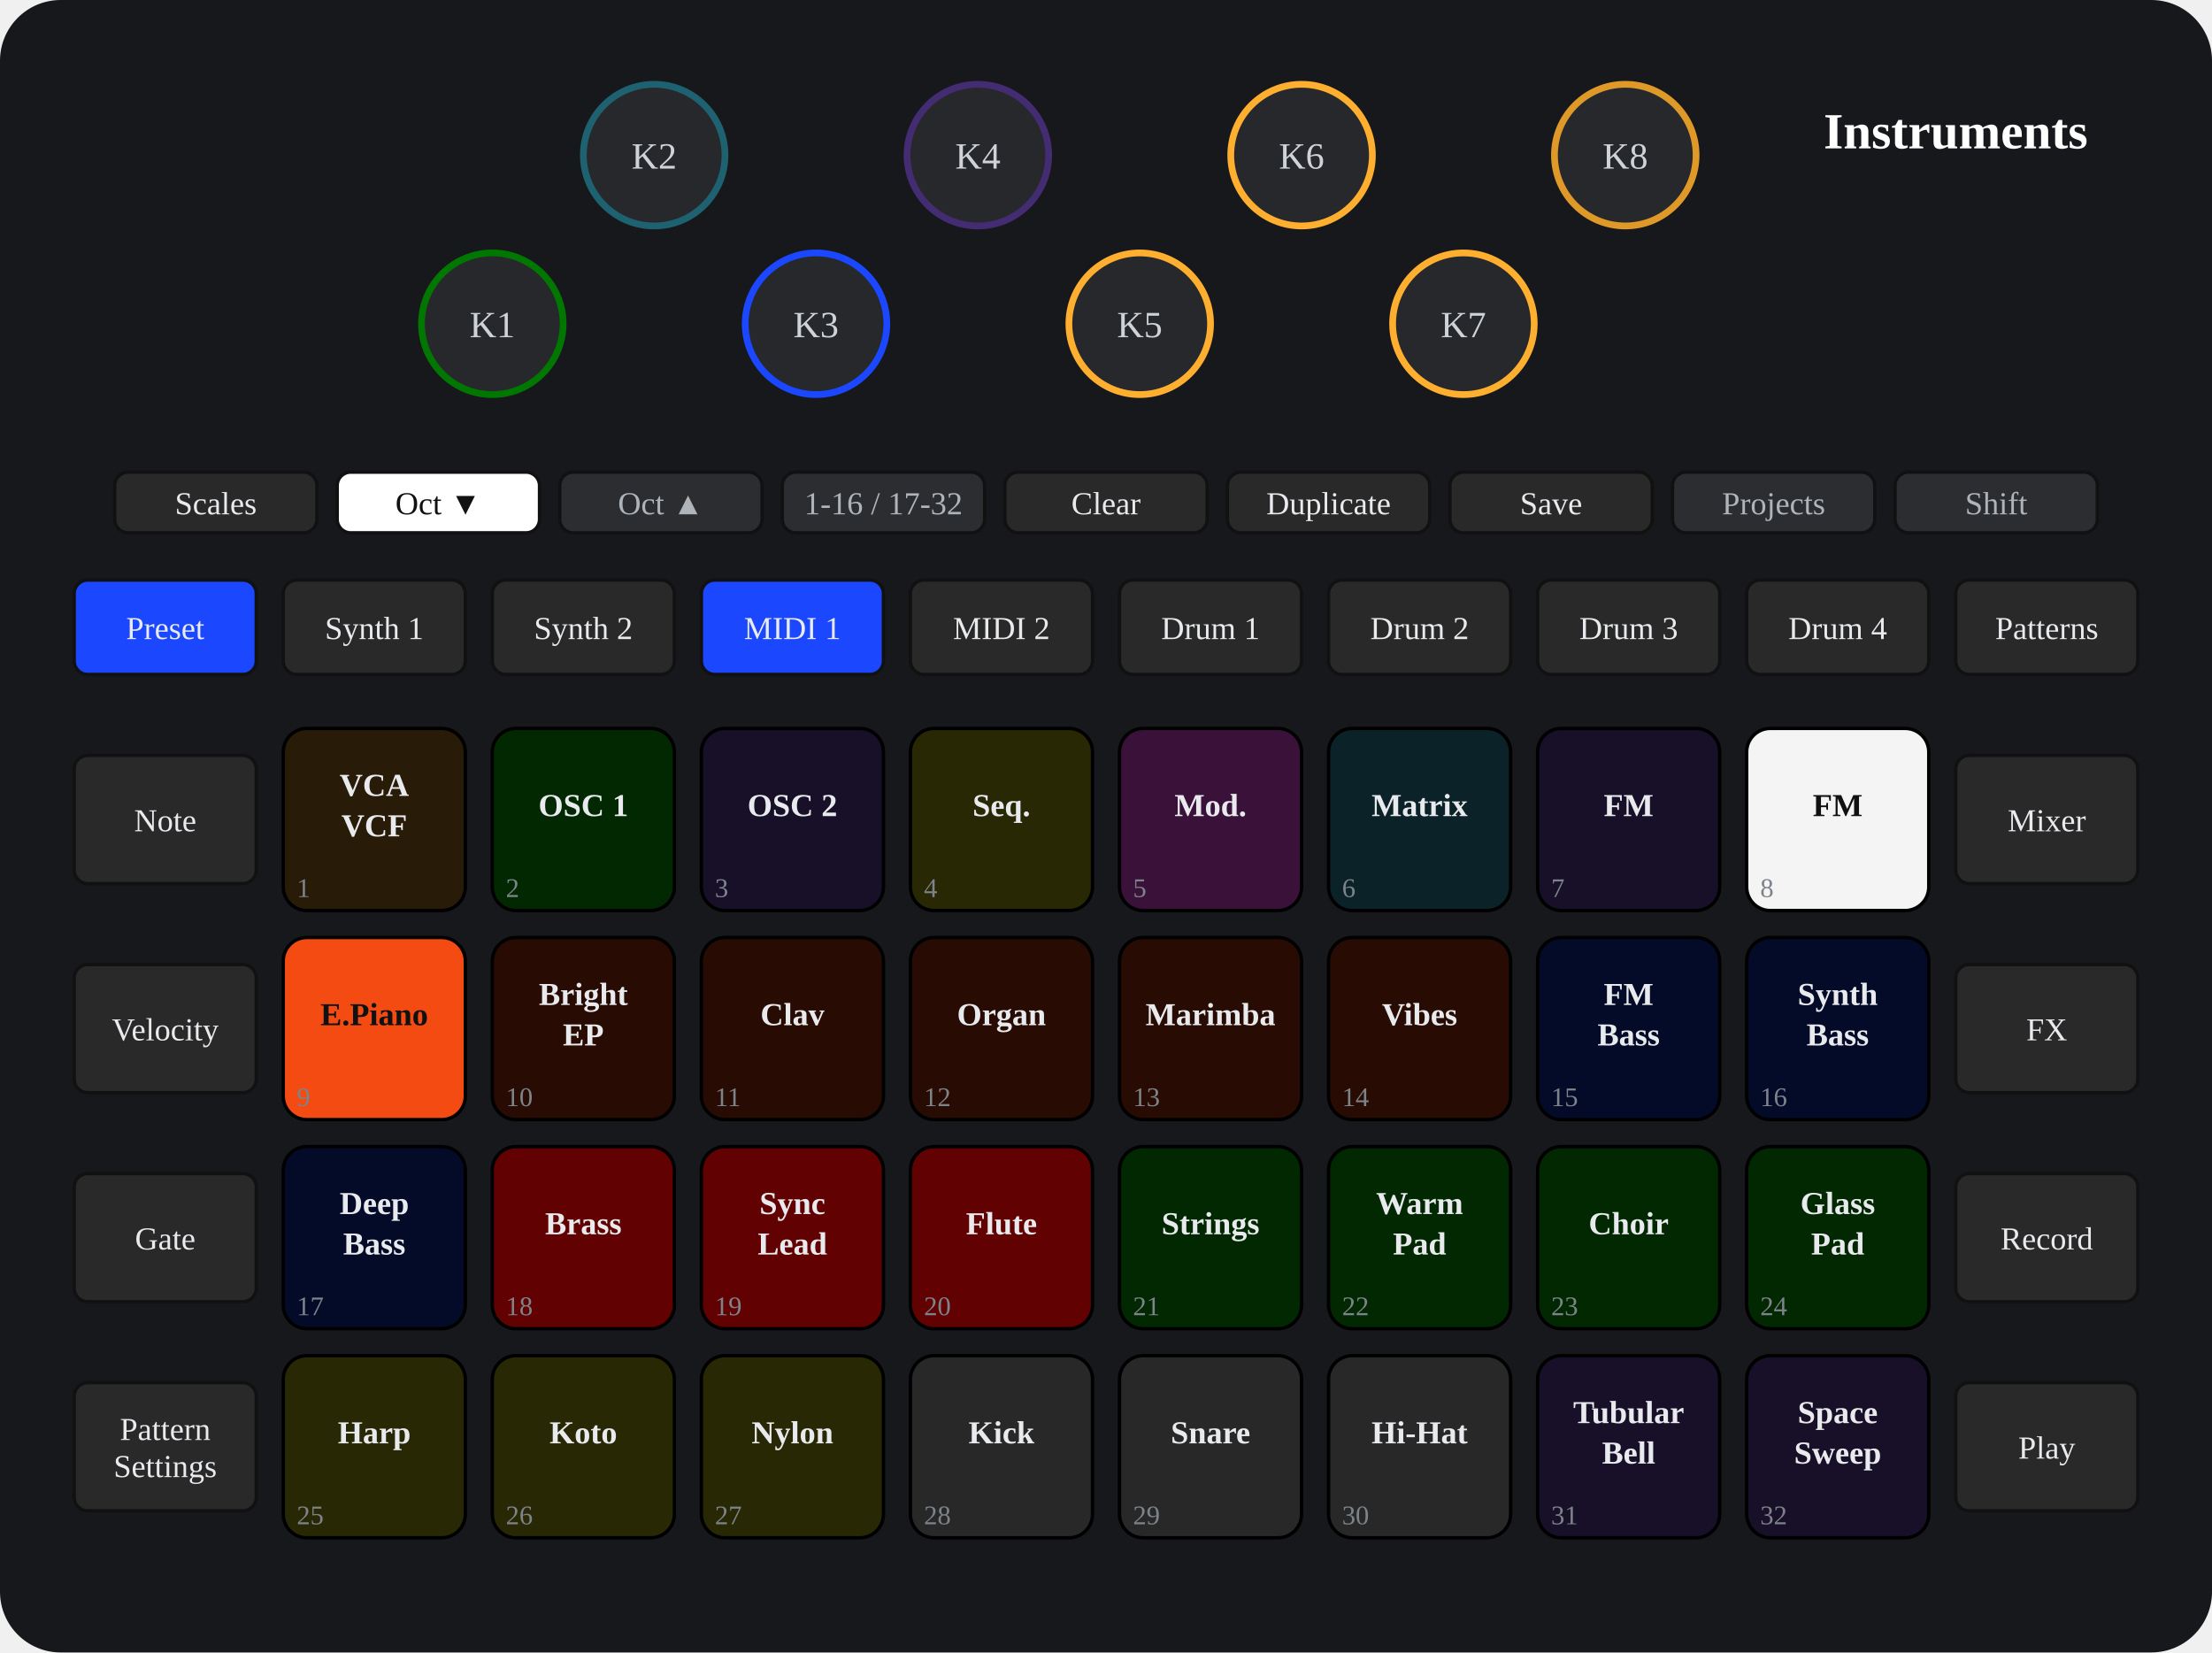
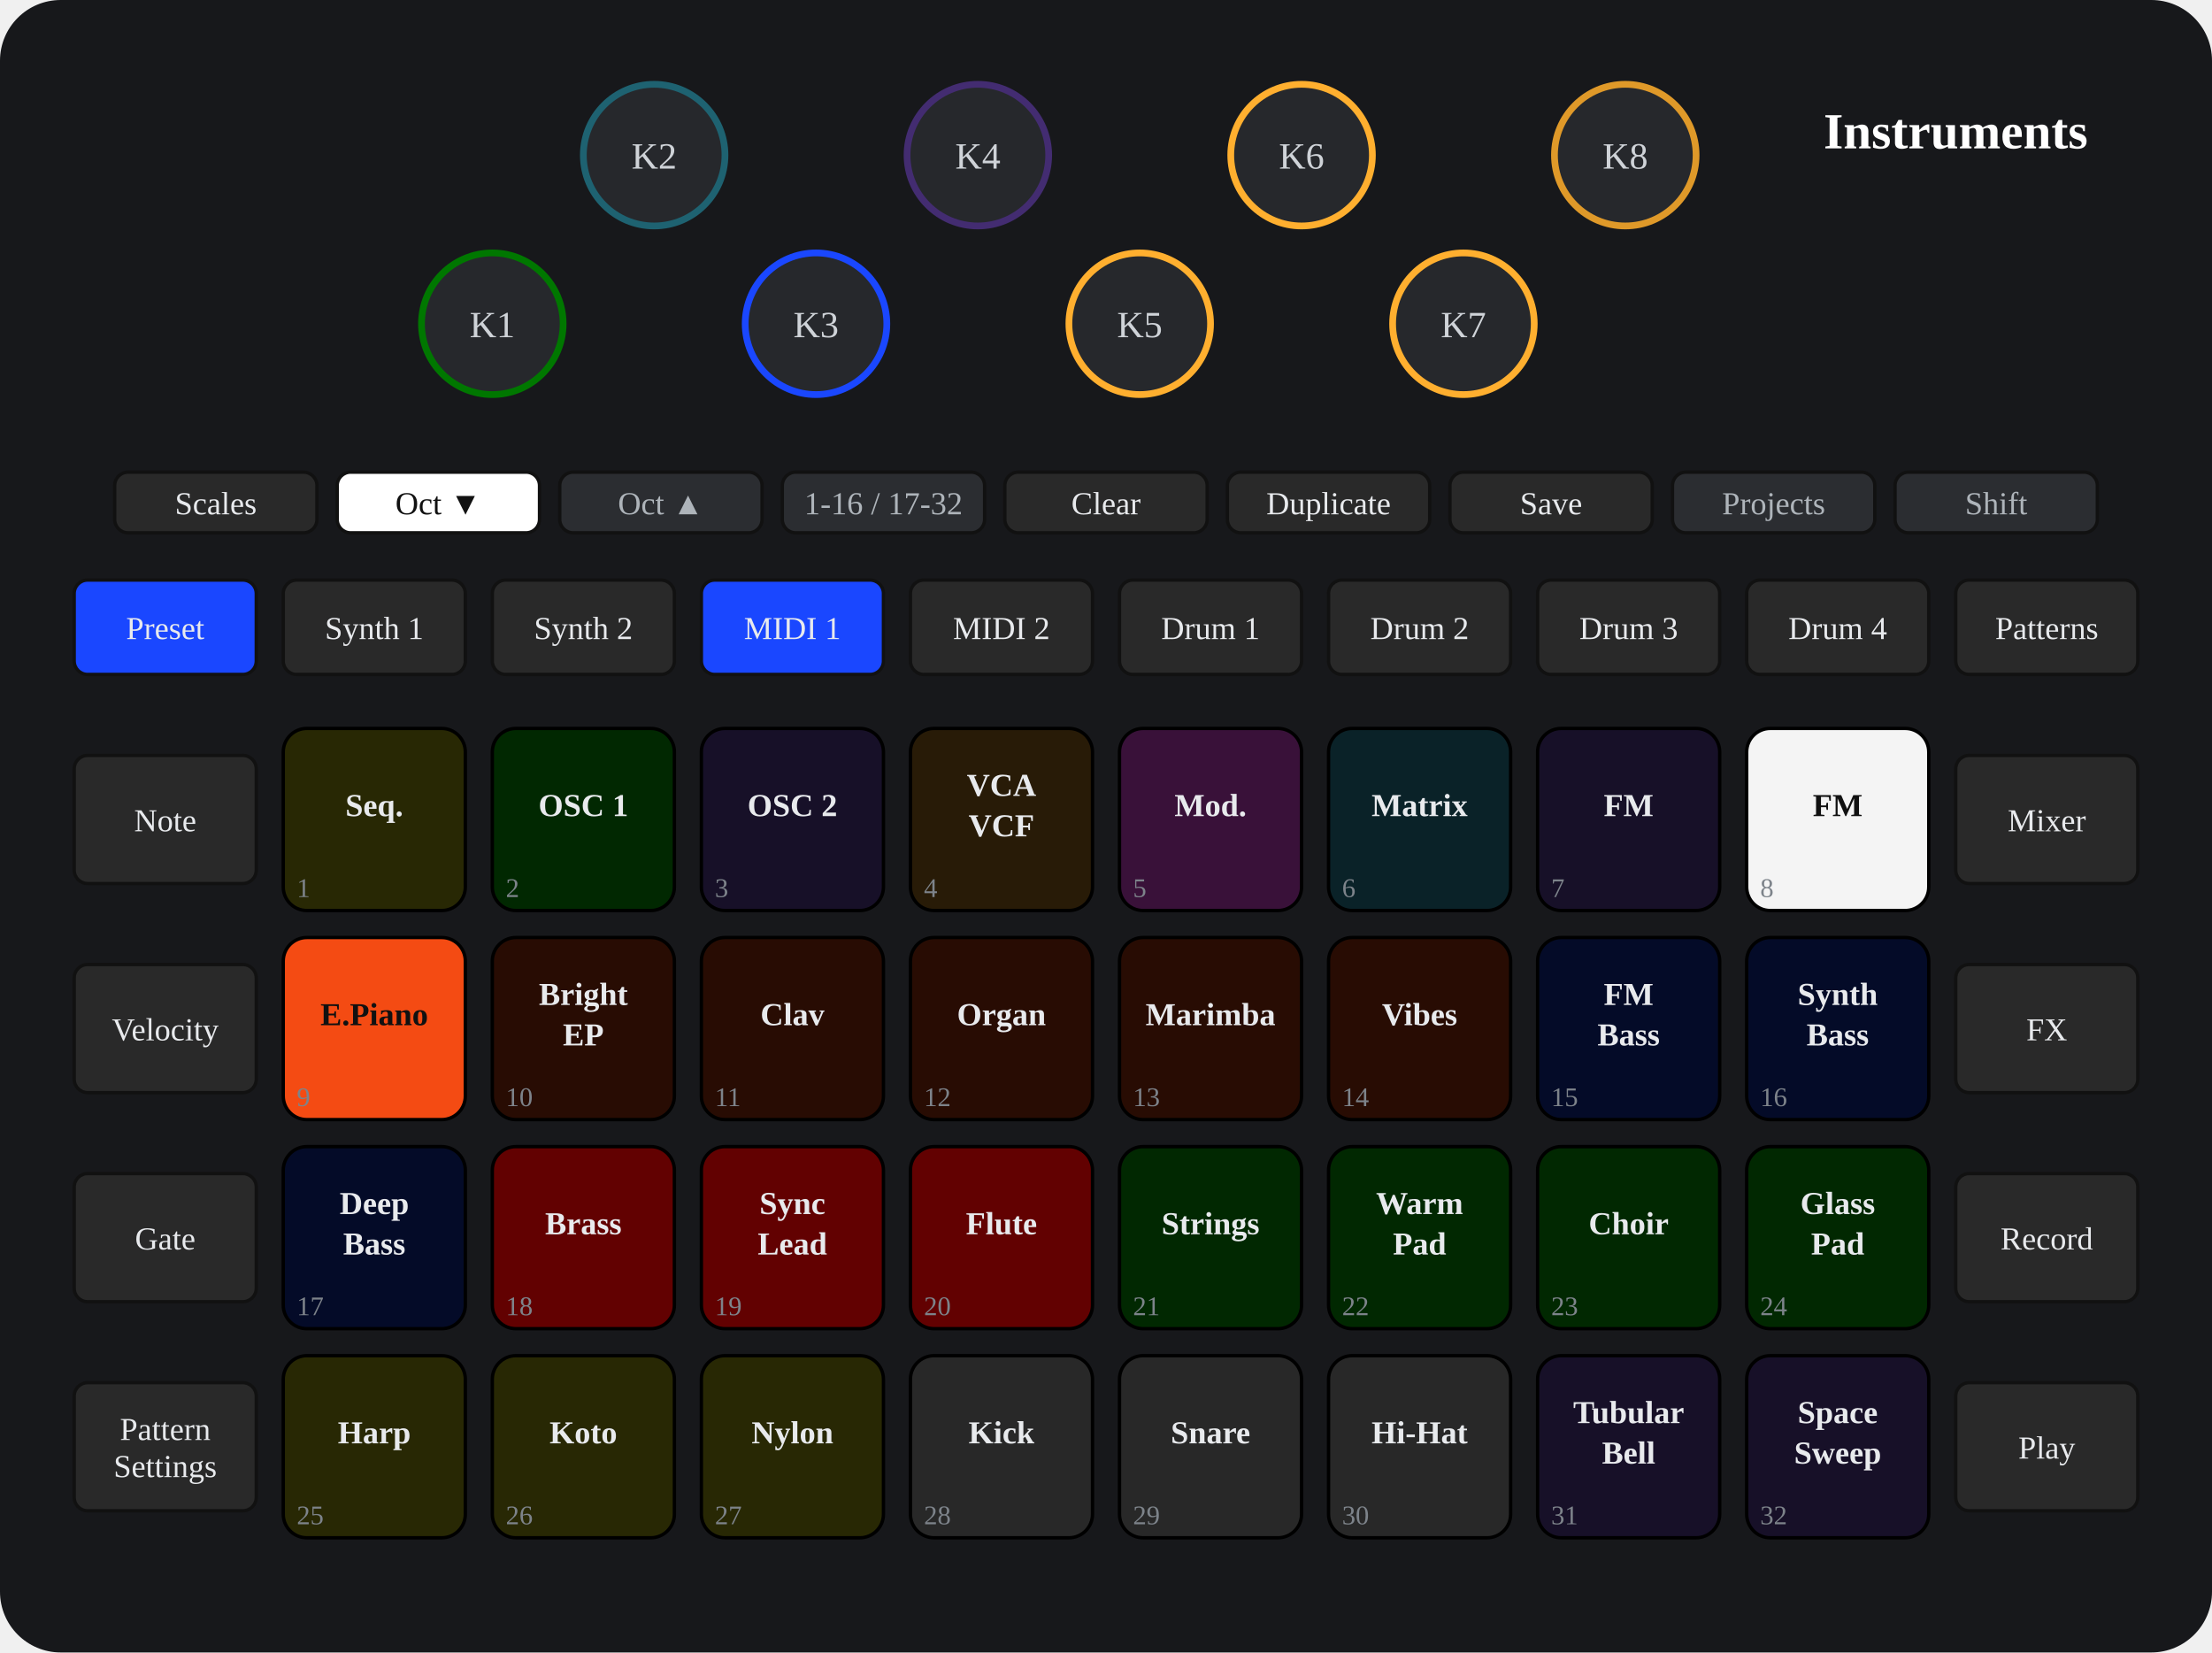
<svg xmlns="http://www.w3.org/2000/svg" viewBox="0 0 656 490" role="img" aria-label="Pad 8 held: the 24 instruments, in their type's colour (keys, basses, leads, pads, plucks, percussion, bells).">
  <rect x="0" y="0" width="656" height="490" rx="18" fill="#17181b" />
  <circle cx="146" cy="96" r="21" fill="#26282c" stroke="#007700" stroke-width="2" />
  <text x="146" y="100" font-size="11" fill="#cfd3d8" text-anchor="middle">K1</text>
  <circle cx="194" cy="46" r="21" fill="#26282c" stroke="#1e6271" stroke-width="2" />
  <text x="194" y="50" font-size="11" fill="#cfd3d8" text-anchor="middle">K2</text>
  <circle cx="242" cy="96" r="21" fill="#26282c" stroke="#1a47ff" stroke-width="2" />
  <text x="242" y="100" font-size="11" fill="#cfd3d8" text-anchor="middle">K3</text>
  <circle cx="290" cy="46" r="21" fill="#26282c" stroke="#432c71" stroke-width="2" />
  <text x="290" y="50" font-size="11" fill="#cfd3d8" text-anchor="middle">K4</text>
  <circle cx="338" cy="96" r="21" fill="#26282c" stroke="#ffaf2f" stroke-width="2" />
  <text x="338" y="100" font-size="11" fill="#cfd3d8" text-anchor="middle">K5</text>
  <circle cx="386" cy="46" r="21" fill="#26282c" stroke="#ffaf2f" stroke-width="2" />
  <text x="386" y="50" font-size="11" fill="#cfd3d8" text-anchor="middle">K6</text>
  <circle cx="434" cy="96" r="21" fill="#26282c" stroke="#ffaf2f" stroke-width="2" />
  <text x="434" y="100" font-size="11" fill="#cfd3d8" text-anchor="middle">K7</text>
  <circle cx="482" cy="46" r="21" fill="#26282c" stroke="#df9929" stroke-width="2" />
  <text x="482" y="50" font-size="11" fill="#cfd3d8" text-anchor="middle">K8</text>
  <text x="580" y="44" font-size="15" font-weight="bold" fill="#ffffff" text-anchor="middle">Instruments</text>
  <rect x="34" y="140" width="60" height="18" rx="4" fill="#292929" stroke="#111" />
  <text x="64.0" y="152.5" font-size="9.5" fill="#e8eaed" text-anchor="middle">Scales</text>
  <rect x="100" y="140" width="60" height="18" rx="4" fill="#ffffff" stroke="#111" />
  <text x="130.0" y="152.5" font-size="9.5" fill="#111" text-anchor="middle">Oct ▼</text>
  <rect x="166" y="140" width="60" height="18" rx="4" fill="#2b2d31" stroke="#111" />
  <text x="196.0" y="152.5" font-size="9.5" fill="#aeb4ba" text-anchor="middle">Oct ▲</text>
  <rect x="232" y="140" width="60" height="18" rx="4" fill="#2b2d31" stroke="#111" />
  <text x="262.0" y="152.5" font-size="9.5" fill="#aeb4ba" text-anchor="middle">1-16 / 17-32</text>
  <rect x="298" y="140" width="60" height="18" rx="4" fill="#292929" stroke="#111" />
  <text x="328.0" y="152.5" font-size="9.5" fill="#e8eaed" text-anchor="middle">Clear</text>
  <rect x="364" y="140" width="60" height="18" rx="4" fill="#292929" stroke="#111" />
  <text x="394.0" y="152.5" font-size="9.5" fill="#e8eaed" text-anchor="middle">Duplicate</text>
  <rect x="430" y="140" width="60" height="18" rx="4" fill="#292929" stroke="#111" />
  <text x="460.0" y="152.5" font-size="9.5" fill="#e8eaed" text-anchor="middle">Save</text>
  <rect x="496" y="140" width="60" height="18" rx="4" fill="#2b2d31" stroke="#111" />
  <text x="526.0" y="152.5" font-size="9.5" fill="#aeb4ba" text-anchor="middle">Projects</text>
  <rect x="562" y="140" width="60" height="18" rx="4" fill="#2b2d31" stroke="#111" />
  <text x="592.0" y="152.5" font-size="9.5" fill="#aeb4ba" text-anchor="middle">Shift</text>
  <rect x="22" y="172" width="54" height="28" rx="4" fill="#1a47ff" stroke="#111" />
  <text x="49.0" y="189.5" font-size="9.5" fill="#e8eaed" text-anchor="middle">Preset</text>
  <rect x="84" y="172" width="54" height="28" rx="4" fill="#292929" stroke="#111" />
  <text x="111.0" y="189.5" font-size="9.5" fill="#e8eaed" text-anchor="middle">Synth 1</text>
  <rect x="146" y="172" width="54" height="28" rx="4" fill="#292929" stroke="#111" />
  <text x="173.0" y="189.5" font-size="9.5" fill="#e8eaed" text-anchor="middle">Synth 2</text>
  <rect x="208" y="172" width="54" height="28" rx="4" fill="#1a47ff" stroke="#111" />
  <text x="235.0" y="189.5" font-size="9.5" fill="#e8eaed" text-anchor="middle">MIDI 1</text>
  <rect x="270" y="172" width="54" height="28" rx="4" fill="#292929" stroke="#111" />
  <text x="297.0" y="189.5" font-size="9.5" fill="#e8eaed" text-anchor="middle">MIDI 2</text>
  <rect x="332" y="172" width="54" height="28" rx="4" fill="#292929" stroke="#111" />
  <text x="359.0" y="189.5" font-size="9.5" fill="#e8eaed" text-anchor="middle">Drum 1</text>
  <rect x="394" y="172" width="54" height="28" rx="4" fill="#292929" stroke="#111" />
  <text x="421.0" y="189.5" font-size="9.5" fill="#e8eaed" text-anchor="middle">Drum 2</text>
  <rect x="456" y="172" width="54" height="28" rx="4" fill="#292929" stroke="#111" />
  <text x="483.0" y="189.5" font-size="9.5" fill="#e8eaed" text-anchor="middle">Drum 3</text>
  <rect x="518" y="172" width="54" height="28" rx="4" fill="#292929" stroke="#111" />
  <text x="545.0" y="189.5" font-size="9.5" fill="#e8eaed" text-anchor="middle">Drum 4</text>
  <rect x="580" y="172" width="54" height="28" rx="4" fill="#292929" stroke="#111" />
  <text x="607.0" y="189.5" font-size="9.5" fill="#e8eaed" text-anchor="middle">Patterns</text>
  <rect x="22" y="224" width="54" height="38" rx="4" fill="#292929" stroke="#111" />
  <text x="49.0" y="246.5" font-size="9.5" fill="#e8eaed" text-anchor="middle">Note</text>
  <rect x="580" y="224" width="54" height="38" rx="4" fill="#292929" stroke="#111" />
  <text x="607.0" y="246.5" font-size="9.5" fill="#e8eaed" text-anchor="middle">Mixer</text>
  <rect x="22" y="286" width="54" height="38" rx="4" fill="#292929" stroke="#111" />
  <text x="49.0" y="308.5" font-size="9.5" fill="#e8eaed" text-anchor="middle">Velocity</text>
  <rect x="580" y="286" width="54" height="38" rx="4" fill="#292929" stroke="#111" />
  <text x="607.0" y="308.5" font-size="9.5" fill="#e8eaed" text-anchor="middle">FX</text>
  <rect x="22" y="348" width="54" height="38" rx="4" fill="#292929" stroke="#111" />
  <text x="49.0" y="370.5" font-size="9.5" fill="#e8eaed" text-anchor="middle">Gate</text>
  <rect x="580" y="348" width="54" height="38" rx="4" fill="#292929" stroke="#111" />
  <text x="607.0" y="370.5" font-size="9.5" fill="#e8eaed" text-anchor="middle">Record</text>
  <rect x="22" y="410" width="54" height="38" rx="4" fill="#292929" stroke="#111" />
  <text x="49.0" y="427.0" font-size="9.5" fill="#e8eaed" text-anchor="middle">Pattern</text>
  <text x="49.0" y="438.0" font-size="9.5" fill="#e8eaed" text-anchor="middle">Settings</text>
  <rect x="580" y="410" width="54" height="38" rx="4" fill="#292929" stroke="#111" />
  <text x="607.0" y="432.5" font-size="9.5" fill="#e8eaed" text-anchor="middle">Play</text>
-   <rect x="84" y="216" width="54" height="54" rx="7" fill="#291c07" fill-opacity="0.95" stroke="#000" stroke-width="1" />
-   <text x="111.0" y="236" font-size="9.5" fill="#e8eaed" text-anchor="middle" font-weight="bold">VCA</text>
-   <text x="111.0" y="248" font-size="9.5" fill="#e8eaed" text-anchor="middle" font-weight="bold">VCF</text>
+   <rect x="84" y="216" width="54" height="54" rx="7" fill="#292904" fill-opacity="0.95" stroke="#000" stroke-width="1" />
+   <text x="111.0" y="242" font-size="9.5" fill="#e8eaed" text-anchor="middle" font-weight="bold">Seq.</text>
  <text x="88" y="266" font-size="8" fill="#7d838a">1</text>
  <rect x="146" y="216" width="54" height="54" rx="7" fill="#002900" fill-opacity="0.95" stroke="#000" stroke-width="1" />
  <text x="173.0" y="242" font-size="9.5" fill="#e8eaed" text-anchor="middle" font-weight="bold">OSC 1</text>
  <text x="150" y="266" font-size="8" fill="#7d838a">2</text>
  <rect x="208" y="216" width="54" height="54" rx="7" fill="#181029" fill-opacity="0.95" stroke="#000" stroke-width="1" />
  <text x="235.0" y="242" font-size="9.5" fill="#e8eaed" text-anchor="middle" font-weight="bold">OSC 2</text>
  <text x="212" y="266" font-size="8" fill="#7d838a">3</text>
-   <rect x="270" y="216" width="54" height="54" rx="7" fill="#292904" fill-opacity="0.95" stroke="#000" stroke-width="1" />
-   <text x="297.0" y="242" font-size="9.5" fill="#e8eaed" text-anchor="middle" font-weight="bold">Seq.</text>
+   <rect x="270" y="216" width="54" height="54" rx="7" fill="#291c07" fill-opacity="0.95" stroke="#000" stroke-width="1" />
+   <text x="297.0" y="236" font-size="9.5" fill="#e8eaed" text-anchor="middle" font-weight="bold">VCA</text>
+   <text x="297.0" y="248" font-size="9.5" fill="#e8eaed" text-anchor="middle" font-weight="bold">VCF</text>
  <text x="274" y="266" font-size="8" fill="#7d838a">4</text>
  <rect x="332" y="216" width="54" height="54" rx="7" fill="#3b113b" fill-opacity="0.95" stroke="#000" stroke-width="1" />
  <text x="359.0" y="242" font-size="9.5" fill="#e8eaed" text-anchor="middle" font-weight="bold">Mod.</text>
  <text x="336" y="266" font-size="8" fill="#7d838a">5</text>
  <rect x="394" y="216" width="54" height="54" rx="7" fill="#0a2329" fill-opacity="0.95" stroke="#000" stroke-width="1" />
  <text x="421.0" y="242" font-size="9.5" fill="#e8eaed" text-anchor="middle" font-weight="bold">Matrix</text>
  <text x="398" y="266" font-size="8" fill="#7d838a">6</text>
  <rect x="456" y="216" width="54" height="54" rx="7" fill="#181029" fill-opacity="0.95" stroke="#000" stroke-width="1" />
  <text x="483.0" y="242" font-size="9.5" fill="#e8eaed" text-anchor="middle" font-weight="bold">FM</text>
  <text x="460" y="266" font-size="8" fill="#7d838a">7</text>
  <rect x="518" y="216" width="54" height="54" rx="7" fill="#ffffff" fill-opacity="0.95" stroke="#000" stroke-width="1" />
  <text x="545.0" y="242" font-size="9.5" fill="#111" text-anchor="middle" font-weight="bold">FM</text>
  <text x="522" y="266" font-size="8" fill="#7d838a">8</text>
  <rect x="84" y="278" width="54" height="54" rx="7" fill="#ff4e13" fill-opacity="0.95" stroke="#000" stroke-width="1" />
  <text x="111.0" y="304" font-size="9.5" fill="#111" text-anchor="middle" font-weight="bold">E.Piano</text>
  <text x="88" y="328" font-size="8" fill="#7d838a">9</text>
  <rect x="146" y="278" width="54" height="54" rx="7" fill="#290c03" fill-opacity="0.95" stroke="#000" stroke-width="1" />
  <text x="173.0" y="298" font-size="9.5" fill="#e8eaed" text-anchor="middle" font-weight="bold">Bright</text>
  <text x="173.0" y="310" font-size="9.5" fill="#e8eaed" text-anchor="middle" font-weight="bold">EP</text>
  <text x="150" y="328" font-size="8" fill="#7d838a">10</text>
  <rect x="208" y="278" width="54" height="54" rx="7" fill="#290c03" fill-opacity="0.95" stroke="#000" stroke-width="1" />
  <text x="235.0" y="304" font-size="9.5" fill="#e8eaed" text-anchor="middle" font-weight="bold">Clav</text>
  <text x="212" y="328" font-size="8" fill="#7d838a">11</text>
  <rect x="270" y="278" width="54" height="54" rx="7" fill="#290c03" fill-opacity="0.95" stroke="#000" stroke-width="1" />
  <text x="297.0" y="304" font-size="9.5" fill="#e8eaed" text-anchor="middle" font-weight="bold">Organ</text>
  <text x="274" y="328" font-size="8" fill="#7d838a">12</text>
  <rect x="332" y="278" width="54" height="54" rx="7" fill="#290c03" fill-opacity="0.95" stroke="#000" stroke-width="1" />
  <text x="359.0" y="304" font-size="9.5" fill="#e8eaed" text-anchor="middle" font-weight="bold">Marimba</text>
  <text x="336" y="328" font-size="8" fill="#7d838a">13</text>
  <rect x="394" y="278" width="54" height="54" rx="7" fill="#290c03" fill-opacity="0.95" stroke="#000" stroke-width="1" />
  <text x="421.0" y="304" font-size="9.5" fill="#e8eaed" text-anchor="middle" font-weight="bold">Vibes</text>
  <text x="398" y="328" font-size="8" fill="#7d838a">14</text>
  <rect x="456" y="278" width="54" height="54" rx="7" fill="#040b29" fill-opacity="0.95" stroke="#000" stroke-width="1" />
  <text x="483.0" y="298" font-size="9.5" fill="#e8eaed" text-anchor="middle" font-weight="bold">FM</text>
  <text x="483.0" y="310" font-size="9.5" fill="#e8eaed" text-anchor="middle" font-weight="bold">Bass</text>
  <text x="460" y="328" font-size="8" fill="#7d838a">15</text>
  <rect x="518" y="278" width="54" height="54" rx="7" fill="#040b29" fill-opacity="0.95" stroke="#000" stroke-width="1" />
  <text x="545.0" y="298" font-size="9.5" fill="#e8eaed" text-anchor="middle" font-weight="bold">Synth</text>
  <text x="545.0" y="310" font-size="9.5" fill="#e8eaed" text-anchor="middle" font-weight="bold">Bass</text>
  <text x="522" y="328" font-size="8" fill="#7d838a">16</text>
  <rect x="84" y="340" width="54" height="54" rx="7" fill="#040b29" fill-opacity="0.95" stroke="#000" stroke-width="1" />
  <text x="111.0" y="360" font-size="9.5" fill="#e8eaed" text-anchor="middle" font-weight="bold">Deep</text>
  <text x="111.0" y="372" font-size="9.5" fill="#e8eaed" text-anchor="middle" font-weight="bold">Bass</text>
  <text x="88" y="390" font-size="8" fill="#7d838a">17</text>
  <rect x="146" y="340" width="54" height="54" rx="7" fill="#660000" fill-opacity="0.95" stroke="#000" stroke-width="1" />
  <text x="173.0" y="366" font-size="9.5" fill="#e8eaed" text-anchor="middle" font-weight="bold">Brass</text>
  <text x="150" y="390" font-size="8" fill="#7d838a">18</text>
  <rect x="208" y="340" width="54" height="54" rx="7" fill="#660000" fill-opacity="0.95" stroke="#000" stroke-width="1" />
  <text x="235.0" y="360" font-size="9.5" fill="#e8eaed" text-anchor="middle" font-weight="bold">Sync</text>
  <text x="235.0" y="372" font-size="9.5" fill="#e8eaed" text-anchor="middle" font-weight="bold">Lead</text>
  <text x="212" y="390" font-size="8" fill="#7d838a">19</text>
  <rect x="270" y="340" width="54" height="54" rx="7" fill="#660000" fill-opacity="0.95" stroke="#000" stroke-width="1" />
  <text x="297.0" y="366" font-size="9.5" fill="#e8eaed" text-anchor="middle" font-weight="bold">Flute</text>
  <text x="274" y="390" font-size="8" fill="#7d838a">20</text>
  <rect x="332" y="340" width="54" height="54" rx="7" fill="#002900" fill-opacity="0.95" stroke="#000" stroke-width="1" />
  <text x="359.0" y="366" font-size="9.5" fill="#e8eaed" text-anchor="middle" font-weight="bold">Strings</text>
  <text x="336" y="390" font-size="8" fill="#7d838a">21</text>
  <rect x="394" y="340" width="54" height="54" rx="7" fill="#002900" fill-opacity="0.95" stroke="#000" stroke-width="1" />
  <text x="421.0" y="360" font-size="9.5" fill="#e8eaed" text-anchor="middle" font-weight="bold">Warm</text>
  <text x="421.0" y="372" font-size="9.5" fill="#e8eaed" text-anchor="middle" font-weight="bold">Pad</text>
  <text x="398" y="390" font-size="8" fill="#7d838a">22</text>
  <rect x="456" y="340" width="54" height="54" rx="7" fill="#002900" fill-opacity="0.95" stroke="#000" stroke-width="1" />
  <text x="483.0" y="366" font-size="9.5" fill="#e8eaed" text-anchor="middle" font-weight="bold">Choir</text>
  <text x="460" y="390" font-size="8" fill="#7d838a">23</text>
  <rect x="518" y="340" width="54" height="54" rx="7" fill="#002900" fill-opacity="0.95" stroke="#000" stroke-width="1" />
  <text x="545.0" y="360" font-size="9.5" fill="#e8eaed" text-anchor="middle" font-weight="bold">Glass</text>
  <text x="545.0" y="372" font-size="9.5" fill="#e8eaed" text-anchor="middle" font-weight="bold">Pad</text>
  <text x="522" y="390" font-size="8" fill="#7d838a">24</text>
  <rect x="84" y="402" width="54" height="54" rx="7" fill="#292904" fill-opacity="0.95" stroke="#000" stroke-width="1" />
  <text x="111.0" y="428" font-size="9.5" fill="#e8eaed" text-anchor="middle" font-weight="bold">Harp</text>
  <text x="88" y="452" font-size="8" fill="#7d838a">25</text>
  <rect x="146" y="402" width="54" height="54" rx="7" fill="#292904" fill-opacity="0.95" stroke="#000" stroke-width="1" />
  <text x="173.0" y="428" font-size="9.5" fill="#e8eaed" text-anchor="middle" font-weight="bold">Koto</text>
  <text x="150" y="452" font-size="8" fill="#7d838a">26</text>
  <rect x="208" y="402" width="54" height="54" rx="7" fill="#292904" fill-opacity="0.95" stroke="#000" stroke-width="1" />
  <text x="235.0" y="428" font-size="9.5" fill="#e8eaed" text-anchor="middle" font-weight="bold">Nylon</text>
  <text x="212" y="452" font-size="8" fill="#7d838a">27</text>
  <rect x="270" y="402" width="54" height="54" rx="7" fill="#292929" fill-opacity="0.95" stroke="#000" stroke-width="1" />
  <text x="297.0" y="428" font-size="9.5" fill="#e8eaed" text-anchor="middle" font-weight="bold">Kick</text>
  <text x="274" y="452" font-size="8" fill="#7d838a">28</text>
  <rect x="332" y="402" width="54" height="54" rx="7" fill="#292929" fill-opacity="0.95" stroke="#000" stroke-width="1" />
  <text x="359.0" y="428" font-size="9.5" fill="#e8eaed" text-anchor="middle" font-weight="bold">Snare</text>
  <text x="336" y="452" font-size="8" fill="#7d838a">29</text>
  <rect x="394" y="402" width="54" height="54" rx="7" fill="#292929" fill-opacity="0.95" stroke="#000" stroke-width="1" />
  <text x="421.0" y="428" font-size="9.5" fill="#e8eaed" text-anchor="middle" font-weight="bold">Hi-Hat</text>
  <text x="398" y="452" font-size="8" fill="#7d838a">30</text>
  <rect x="456" y="402" width="54" height="54" rx="7" fill="#181029" fill-opacity="0.95" stroke="#000" stroke-width="1" />
  <text x="483.0" y="422" font-size="9.5" fill="#e8eaed" text-anchor="middle" font-weight="bold">Tubular</text>
  <text x="483.0" y="434" font-size="9.5" fill="#e8eaed" text-anchor="middle" font-weight="bold">Bell</text>
  <text x="460" y="452" font-size="8" fill="#7d838a">31</text>
  <rect x="518" y="402" width="54" height="54" rx="7" fill="#181029" fill-opacity="0.95" stroke="#000" stroke-width="1" />
  <text x="545.0" y="422" font-size="9.5" fill="#e8eaed" text-anchor="middle" font-weight="bold">Space</text>
  <text x="545.0" y="434" font-size="9.5" fill="#e8eaed" text-anchor="middle" font-weight="bold">Sweep</text>
  <text x="522" y="452" font-size="8" fill="#7d838a">32</text>
</svg>
